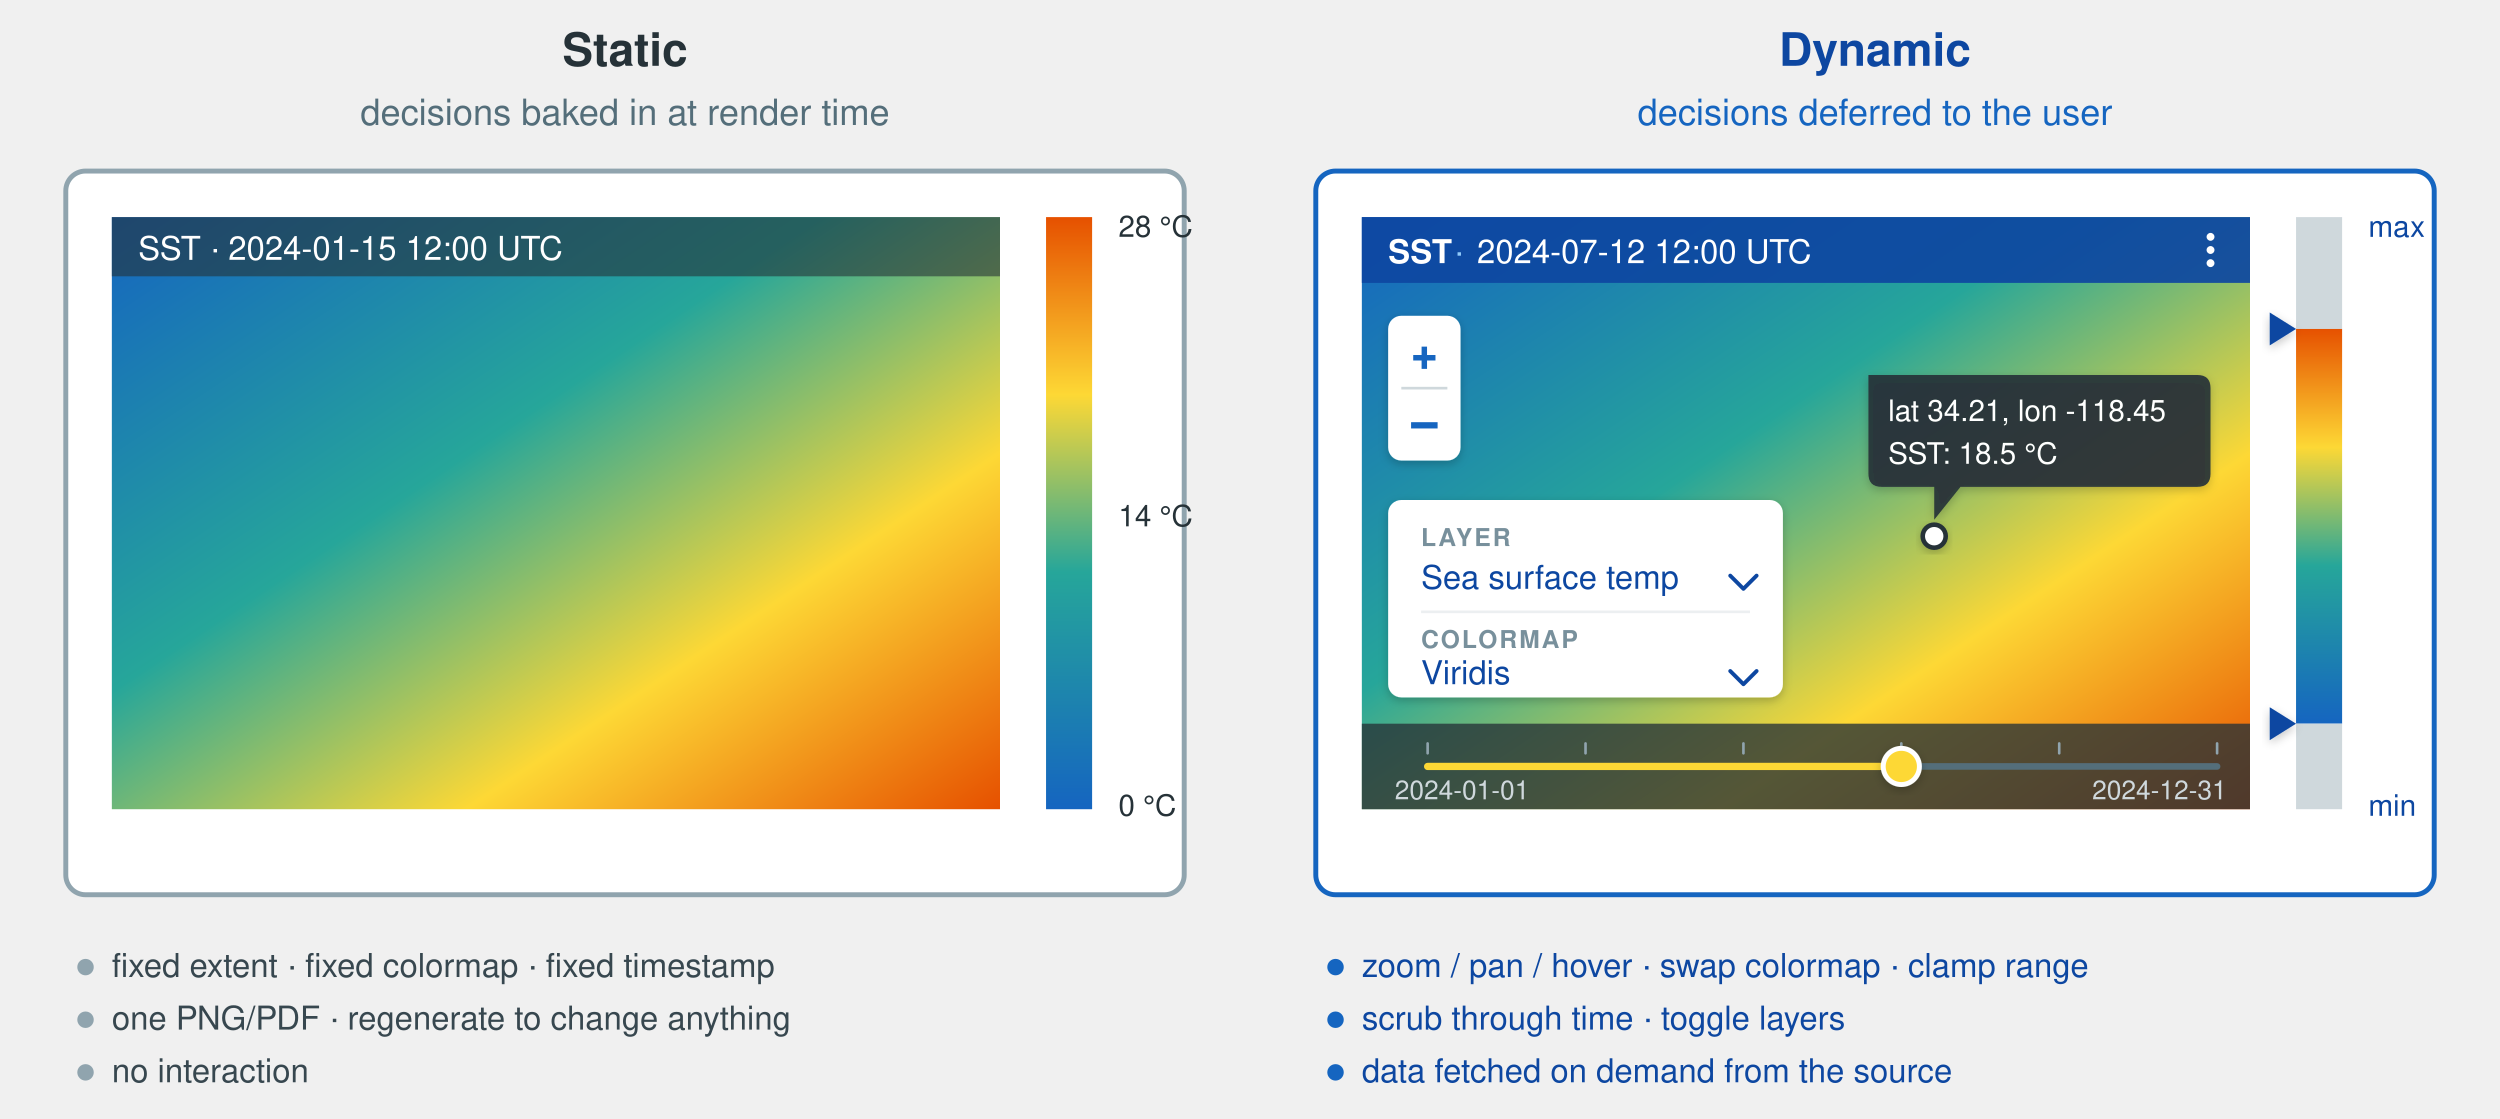
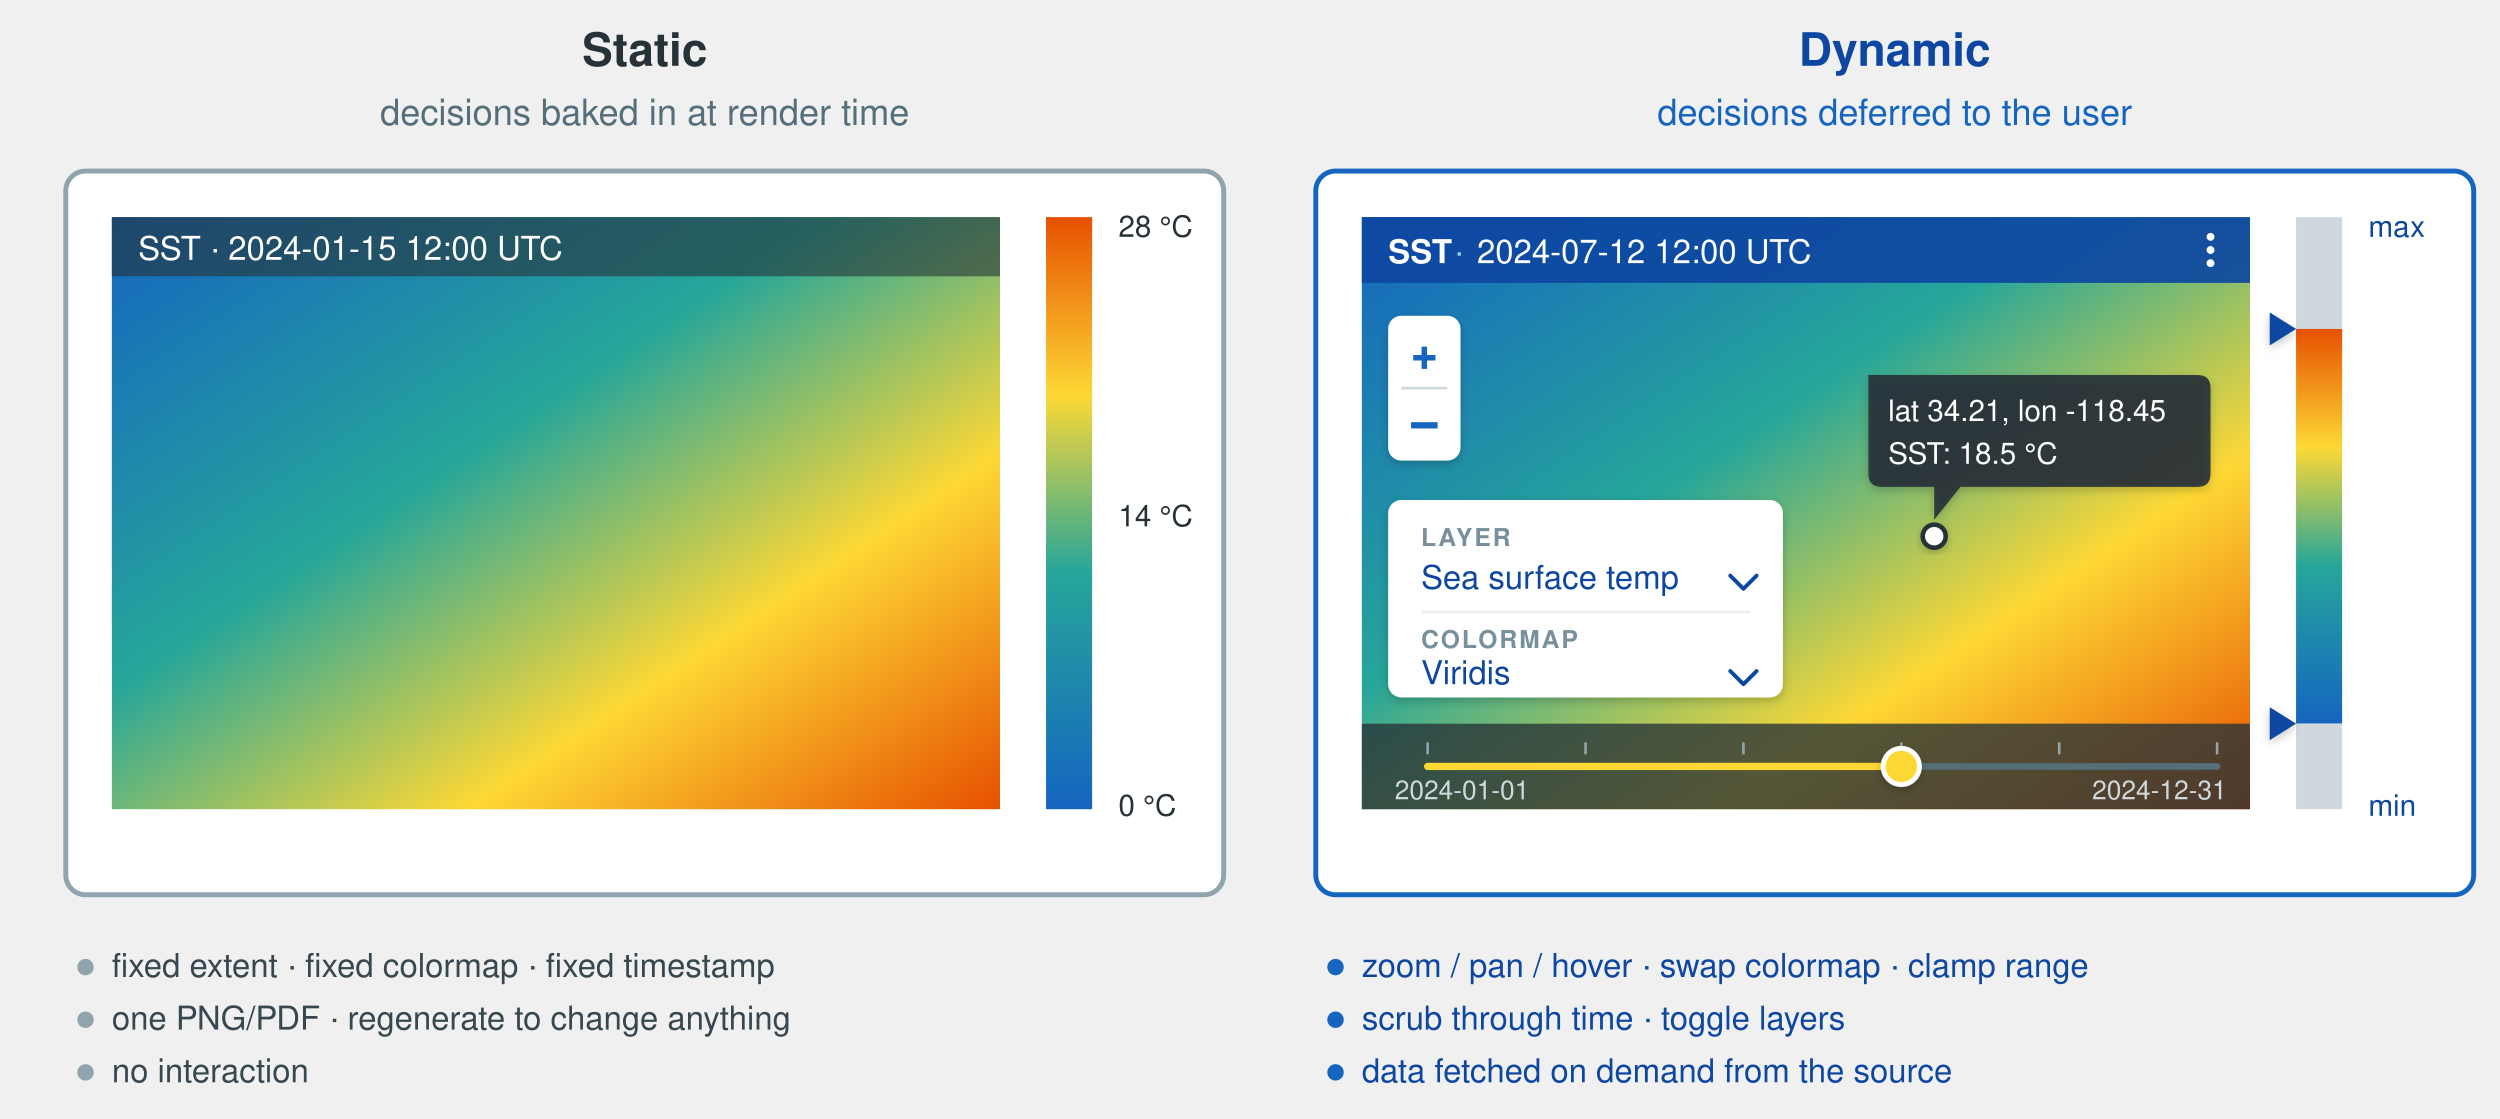
<svg xmlns="http://www.w3.org/2000/svg" viewBox="0 0 760 340" font-family="Helvetica, Arial, sans-serif">
  <defs>
    <linearGradient id="dataGrad" x1="0" y1="0" x2="1" y2="1">
      <stop offset="0%" stop-color="#1565C0" />
      <stop offset="40%" stop-color="#26A69A" />
      <stop offset="70%" stop-color="#FDD835" />
      <stop offset="100%" stop-color="#E65100" />
    </linearGradient>
    <linearGradient id="cbGrad" x1="0" y1="1" x2="0" y2="0">
      <stop offset="0%" stop-color="#1565C0" />
      <stop offset="40%" stop-color="#26A69A" />
      <stop offset="70%" stop-color="#FDD835" />
      <stop offset="100%" stop-color="#E65100" />
    </linearGradient>
    <filter id="ctlShadow" x="-30%" y="-30%" width="160%" height="160%">
      <feDropShadow dx="0" dy="1" stdDeviation="1.4" flood-color="#000000" flood-opacity="0.22" />
    </filter>
  </defs>
  <g transform="translate(20, 20)">
-     <text x="170" y="0" text-anchor="middle" font-size="14" font-weight="bold" fill="#263238">Static</text>
-     <text x="170" y="18" text-anchor="middle" font-size="11" fill="#546E7A">decisions baked in at render time</text>
-     <rect x="0" y="32" width="340" height="220" rx="6" fill="#FFFFFF" stroke="#90A4AE" stroke-width="1.5" />
+     <text x="176" y="0" text-anchor="middle" font-size="14" font-weight="bold" fill="#263238">Static</text>
+     <text x="176" y="18" text-anchor="middle" font-size="11" fill="#546E7A">decisions baked in at render time</text>
+     <rect x="0" y="32" width="352" height="220" rx="6" fill="#FFFFFF" stroke="#90A4AE" stroke-width="1.5" />
    <rect x="14" y="46" width="270" height="180" fill="url(#dataGrad)" />
    <rect x="298" y="46" width="14" height="180" fill="url(#cbGrad)" />
    <text x="320" y="52" font-size="9" fill="#263238">28 °C</text>
    <text x="320" y="140" font-size="9" fill="#263238">14 °C</text>
    <text x="320" y="228" font-size="9" fill="#263238">0 °C</text>
    <rect x="14" y="46" width="270" height="18" fill="#263238" fill-opacity="0.6" />
    <text x="22" y="59" font-size="10" fill="#FFFFFF">SST · 2024-01-15 12:00 UTC</text>
    <g transform="translate(0, 268)" font-size="10" fill="#37474F">
      <circle cx="6" cy="6" r="2.5" fill="#90A4AE" />
      <text x="14" y="9">fixed extent · fixed colormap · fixed timestamp</text>
      <circle cx="6" cy="22" r="2.5" fill="#90A4AE" />
      <text x="14" y="25">one PNG/PDF · regenerate to change anything</text>
      <circle cx="6" cy="38" r="2.5" fill="#90A4AE" />
      <text x="14" y="41">no interaction</text>
    </g>
  </g>
  <g transform="translate(400, 20)">
-     <text x="170" y="0" text-anchor="middle" font-size="14" font-weight="bold" fill="#0D47A1">Dynamic</text>
-     <text x="170" y="18" text-anchor="middle" font-size="11" fill="#1565C0">decisions deferred to the user</text>
-     <rect x="0" y="32" width="340" height="220" rx="6" fill="#FFFFFF" stroke="#1565C0" stroke-width="1.5" />
+     <text x="176" y="0" text-anchor="middle" font-size="14" font-weight="bold" fill="#0D47A1">Dynamic</text>
+     <text x="176" y="18" text-anchor="middle" font-size="11" fill="#1565C0">decisions deferred to the user</text>
+     <rect x="0" y="32" width="352" height="220" rx="6" fill="#FFFFFF" stroke="#1565C0" stroke-width="1.5" />
    <rect x="14" y="46" width="270" height="180" fill="url(#dataGrad)" />
    <rect x="14" y="46" width="270" height="20" fill="#0D47A1" fill-opacity="0.92" />
    <text x="22" y="60" font-size="10" fill="#FFFFFF" font-weight="600">SST</text>
    <text x="42" y="60" font-size="10" fill="#90CAF9">·</text>
    <text x="49" y="60" font-size="10" fill="#FFFFFF">2024-07-12 12:00 UTC</text>
    <g fill="#FFFFFF">
      <circle cx="272" cy="52" r="1.2" />
      <circle cx="272" cy="56" r="1.2" />
      <circle cx="272" cy="60" r="1.2" />
    </g>
    <g filter="url(#ctlShadow)" transform="translate(22, 76)">
      <rect width="22" height="44" rx="4" fill="#FFFFFF" />
      <line x1="4" y1="22" x2="18" y2="22" stroke="#CFD8DC" stroke-width="0.8" />
      <text x="11" y="16" text-anchor="middle" font-size="14" fill="#1565C0" font-weight="bold">+</text>
      <text x="11" y="37" text-anchor="middle" font-size="16" fill="#1565C0" font-weight="bold">−</text>
    </g>
    <g filter="url(#ctlShadow)" transform="translate(22, 132)">
      <rect width="120" height="60" rx="4" fill="#FFFFFF" />
      <text x="10" y="14" font-size="7.5" fill="#78909C" font-weight="bold" letter-spacing="0.6">LAYER</text>
      <text x="10" y="27" font-size="10" fill="#0D47A1">Sea surface temp</text>
      <path d="M104 23 l4 4 l4 -4" fill="none" stroke="#0D47A1" stroke-width="1.2" stroke-linecap="round" stroke-linejoin="round" />
      <line x1="10" y1="34" x2="110" y2="34" stroke="#ECEFF1" stroke-width="0.8" />
      <text x="10" y="45" font-size="7.5" fill="#78909C" font-weight="bold" letter-spacing="0.6">COLORMAP</text>
      <text x="10" y="56" font-size="10" fill="#0D47A1">Viridis</text>
      <path d="M104 52 l4 4 l4 -4" fill="none" stroke="#0D47A1" stroke-width="1.2" stroke-linecap="round" stroke-linejoin="round" />
    </g>
    <g filter="url(#ctlShadow)">
      <path d="M168 94                L268 94                Q272 94 272 98                L272 124                Q272 128 268 128                L196 128                L188 138                L188 128                L172 128                Q168 128 168 124                Z" fill="#263238" fill-opacity="0.92" />
      <text x="174" y="108" font-size="9" fill="#FFFFFF">lat 34.21, lon -118.45</text>
      <text x="174" y="121" font-size="9" fill="#FFFFFF">SST: 18.5 °C</text>
    </g>
    <circle cx="188" cy="143" r="3.5" fill="#FFFFFF" stroke="#263238" stroke-width="1.4" filter="url(#ctlShadow)" />
    <g transform="translate(14, 200)">
      <rect width="270" height="26" fill="#263238" fill-opacity="0.78" />
      <g stroke="#90A4AE" stroke-width="0.8" stroke-linecap="round">
        <line x1="20" y1="6" x2="20" y2="9" />
        <line x1="68" y1="6" x2="68" y2="9" />
        <line x1="116" y1="6" x2="116" y2="9" />
        <line x1="164" y1="6" x2="164" y2="9" />
        <line x1="212" y1="6" x2="212" y2="9" />
        <line x1="260" y1="6" x2="260" y2="9" />
      </g>
      <line x1="20" y1="13" x2="260" y2="13" stroke="#546E7A" stroke-width="2" stroke-linecap="round" />
      <line x1="20" y1="13" x2="164" y2="13" stroke="#FDD835" stroke-width="2.2" stroke-linecap="round" />
      <circle cx="164" cy="13" r="5.5" fill="#FDD835" stroke="#FFFFFF" stroke-width="1.5" filter="url(#ctlShadow)" />
      <text x="10" y="23" font-size="8" fill="#CFD8DC">2024-01-01</text>
      <text x="222" y="23" font-size="8" fill="#CFD8DC">2024-12-31</text>
    </g>
    <rect x="298" y="46" width="14" height="34" fill="#CFD8DC" />
    <rect x="298" y="80" width="14" height="120" fill="url(#cbGrad)" />
    <rect x="298" y="200" width="14" height="26" fill="#CFD8DC" />
    <g filter="url(#ctlShadow)">
      <polygon points="298,80 290,75 290,85" fill="#0D47A1" />
      <polygon points="298,200 290,195 290,205" fill="#0D47A1" />
    </g>
    <text x="320" y="52" font-size="9" fill="#0D47A1">max</text>
    <text x="320" y="228" font-size="9" fill="#0D47A1">min</text>
    <g transform="translate(0, 268)" font-size="10" fill="#0D47A1">
      <circle cx="6" cy="6" r="2.5" fill="#1565C0" />
      <text x="14" y="9">zoom / pan / hover · swap colormap · clamp range</text>
      <circle cx="6" cy="22" r="2.5" fill="#1565C0" />
      <text x="14" y="25">scrub through time · toggle layers</text>
      <circle cx="6" cy="38" r="2.5" fill="#1565C0" />
      <text x="14" y="41">data fetched on demand from the source</text>
    </g>
  </g>
</svg>
